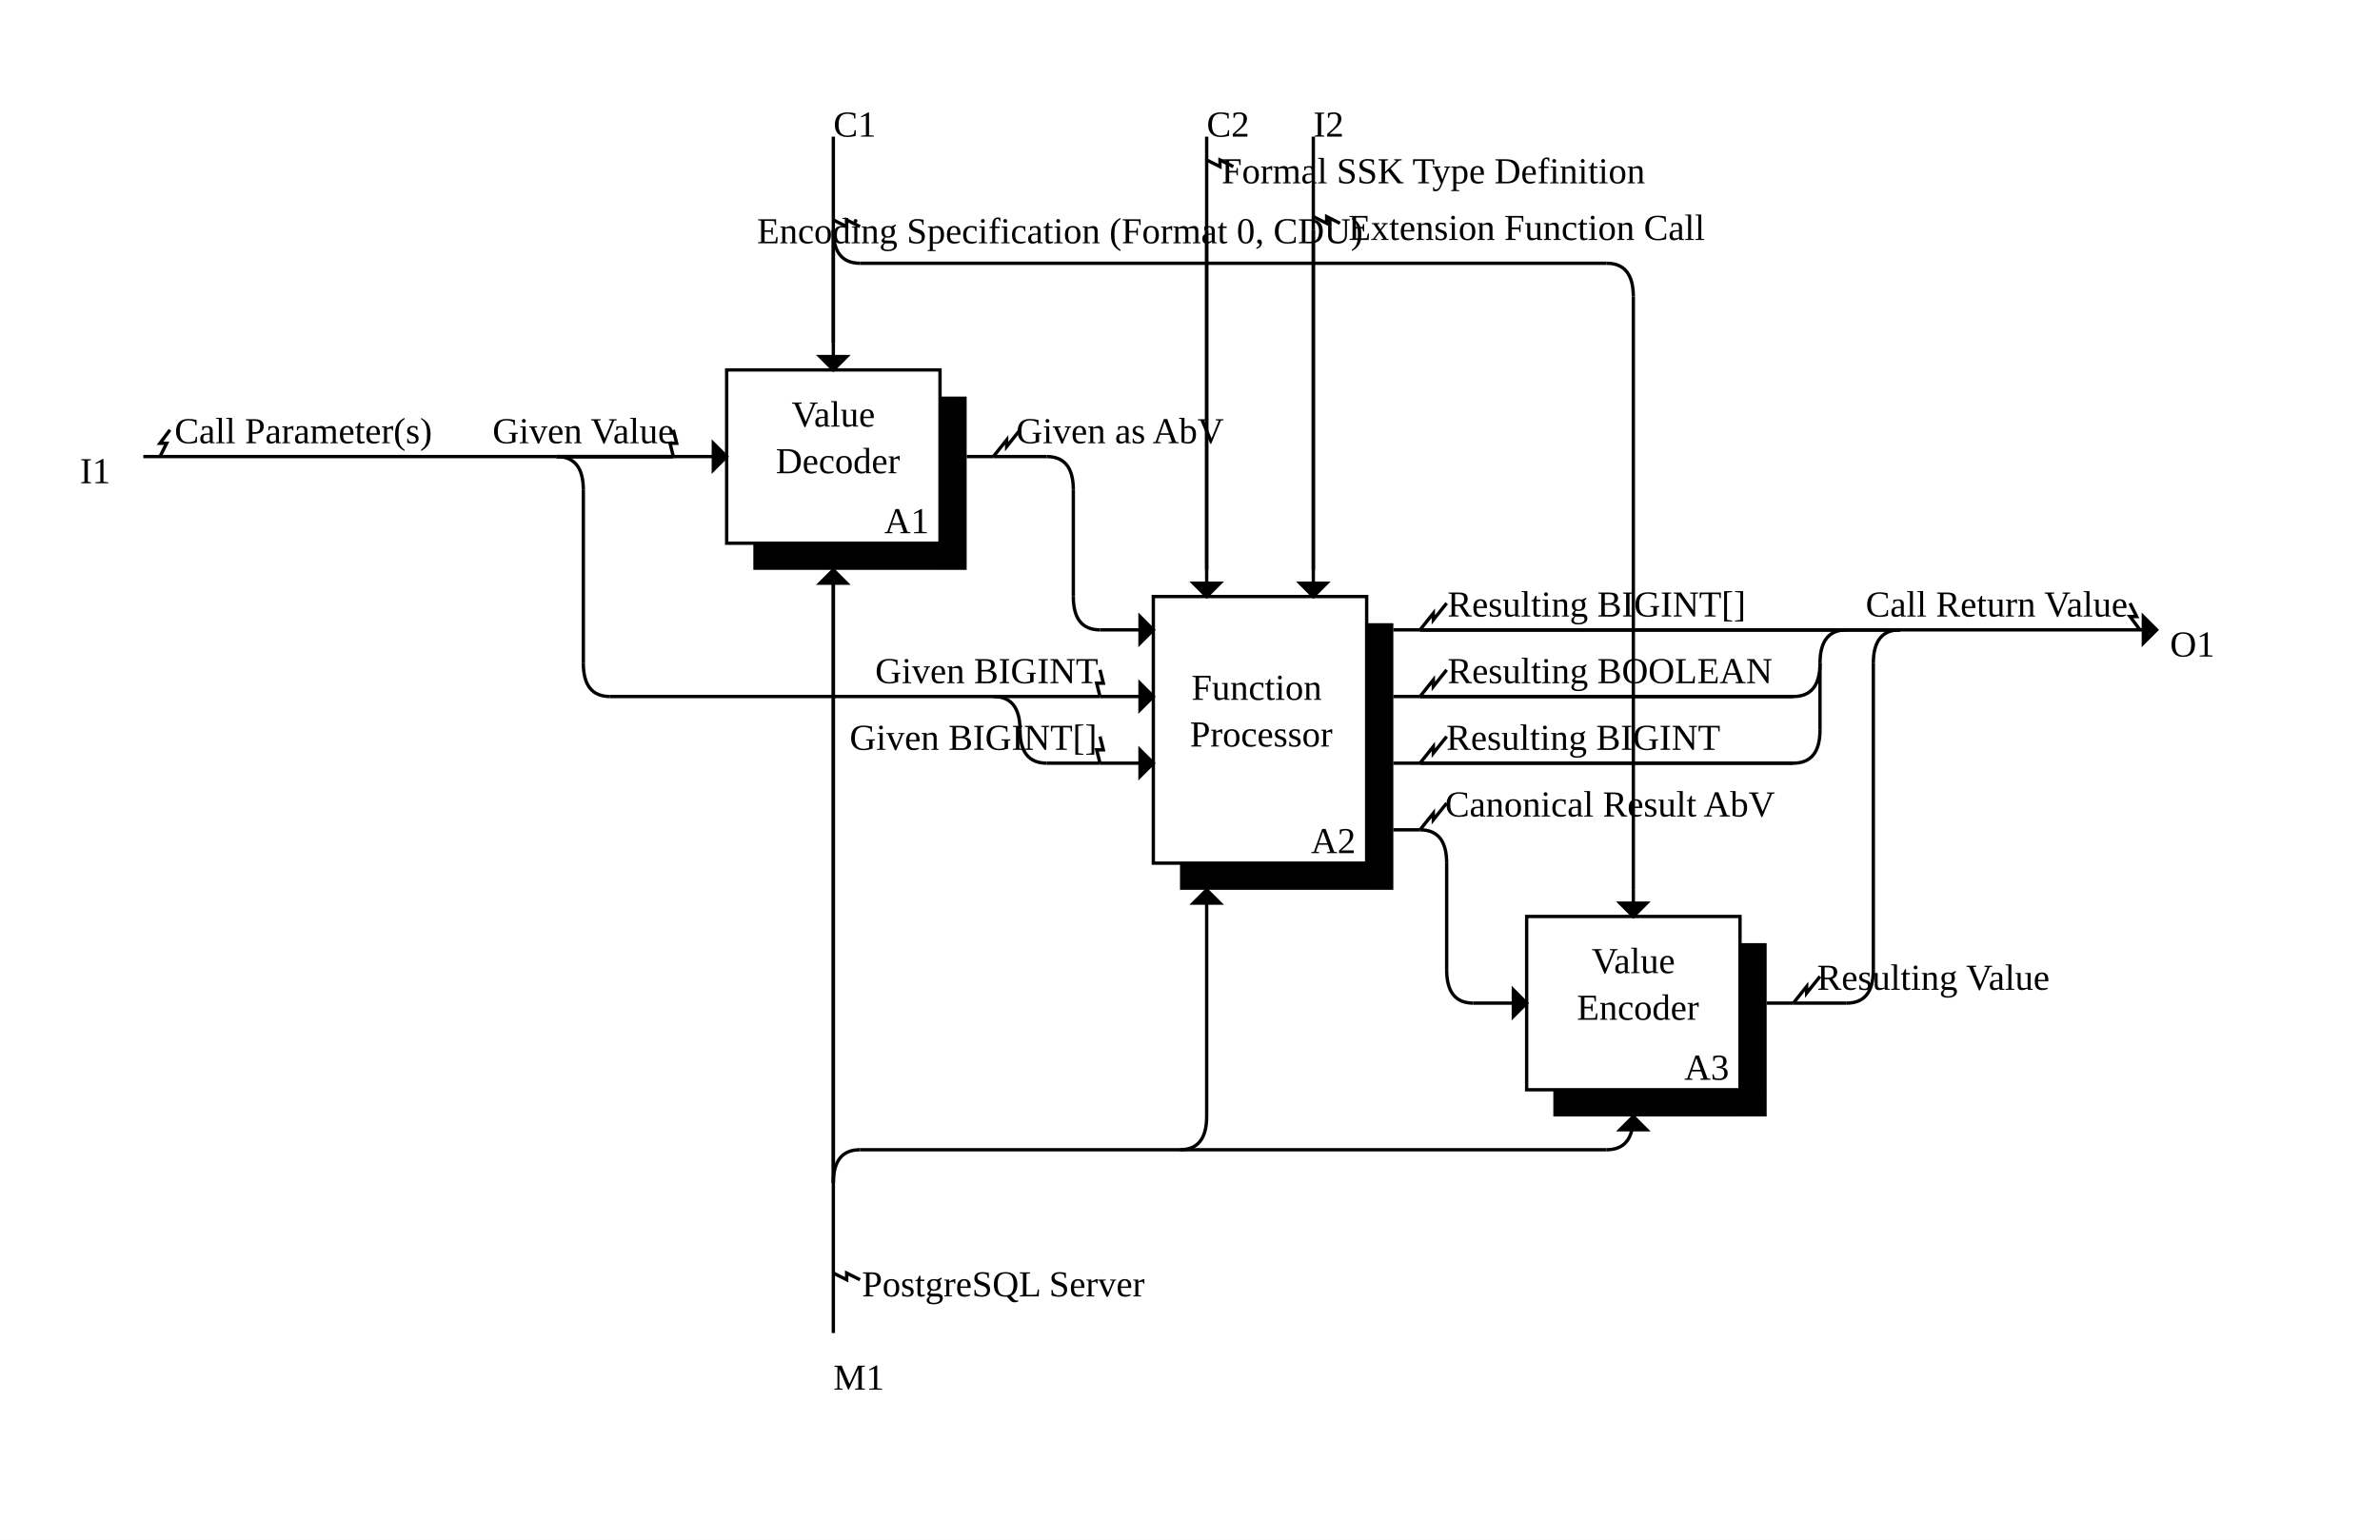
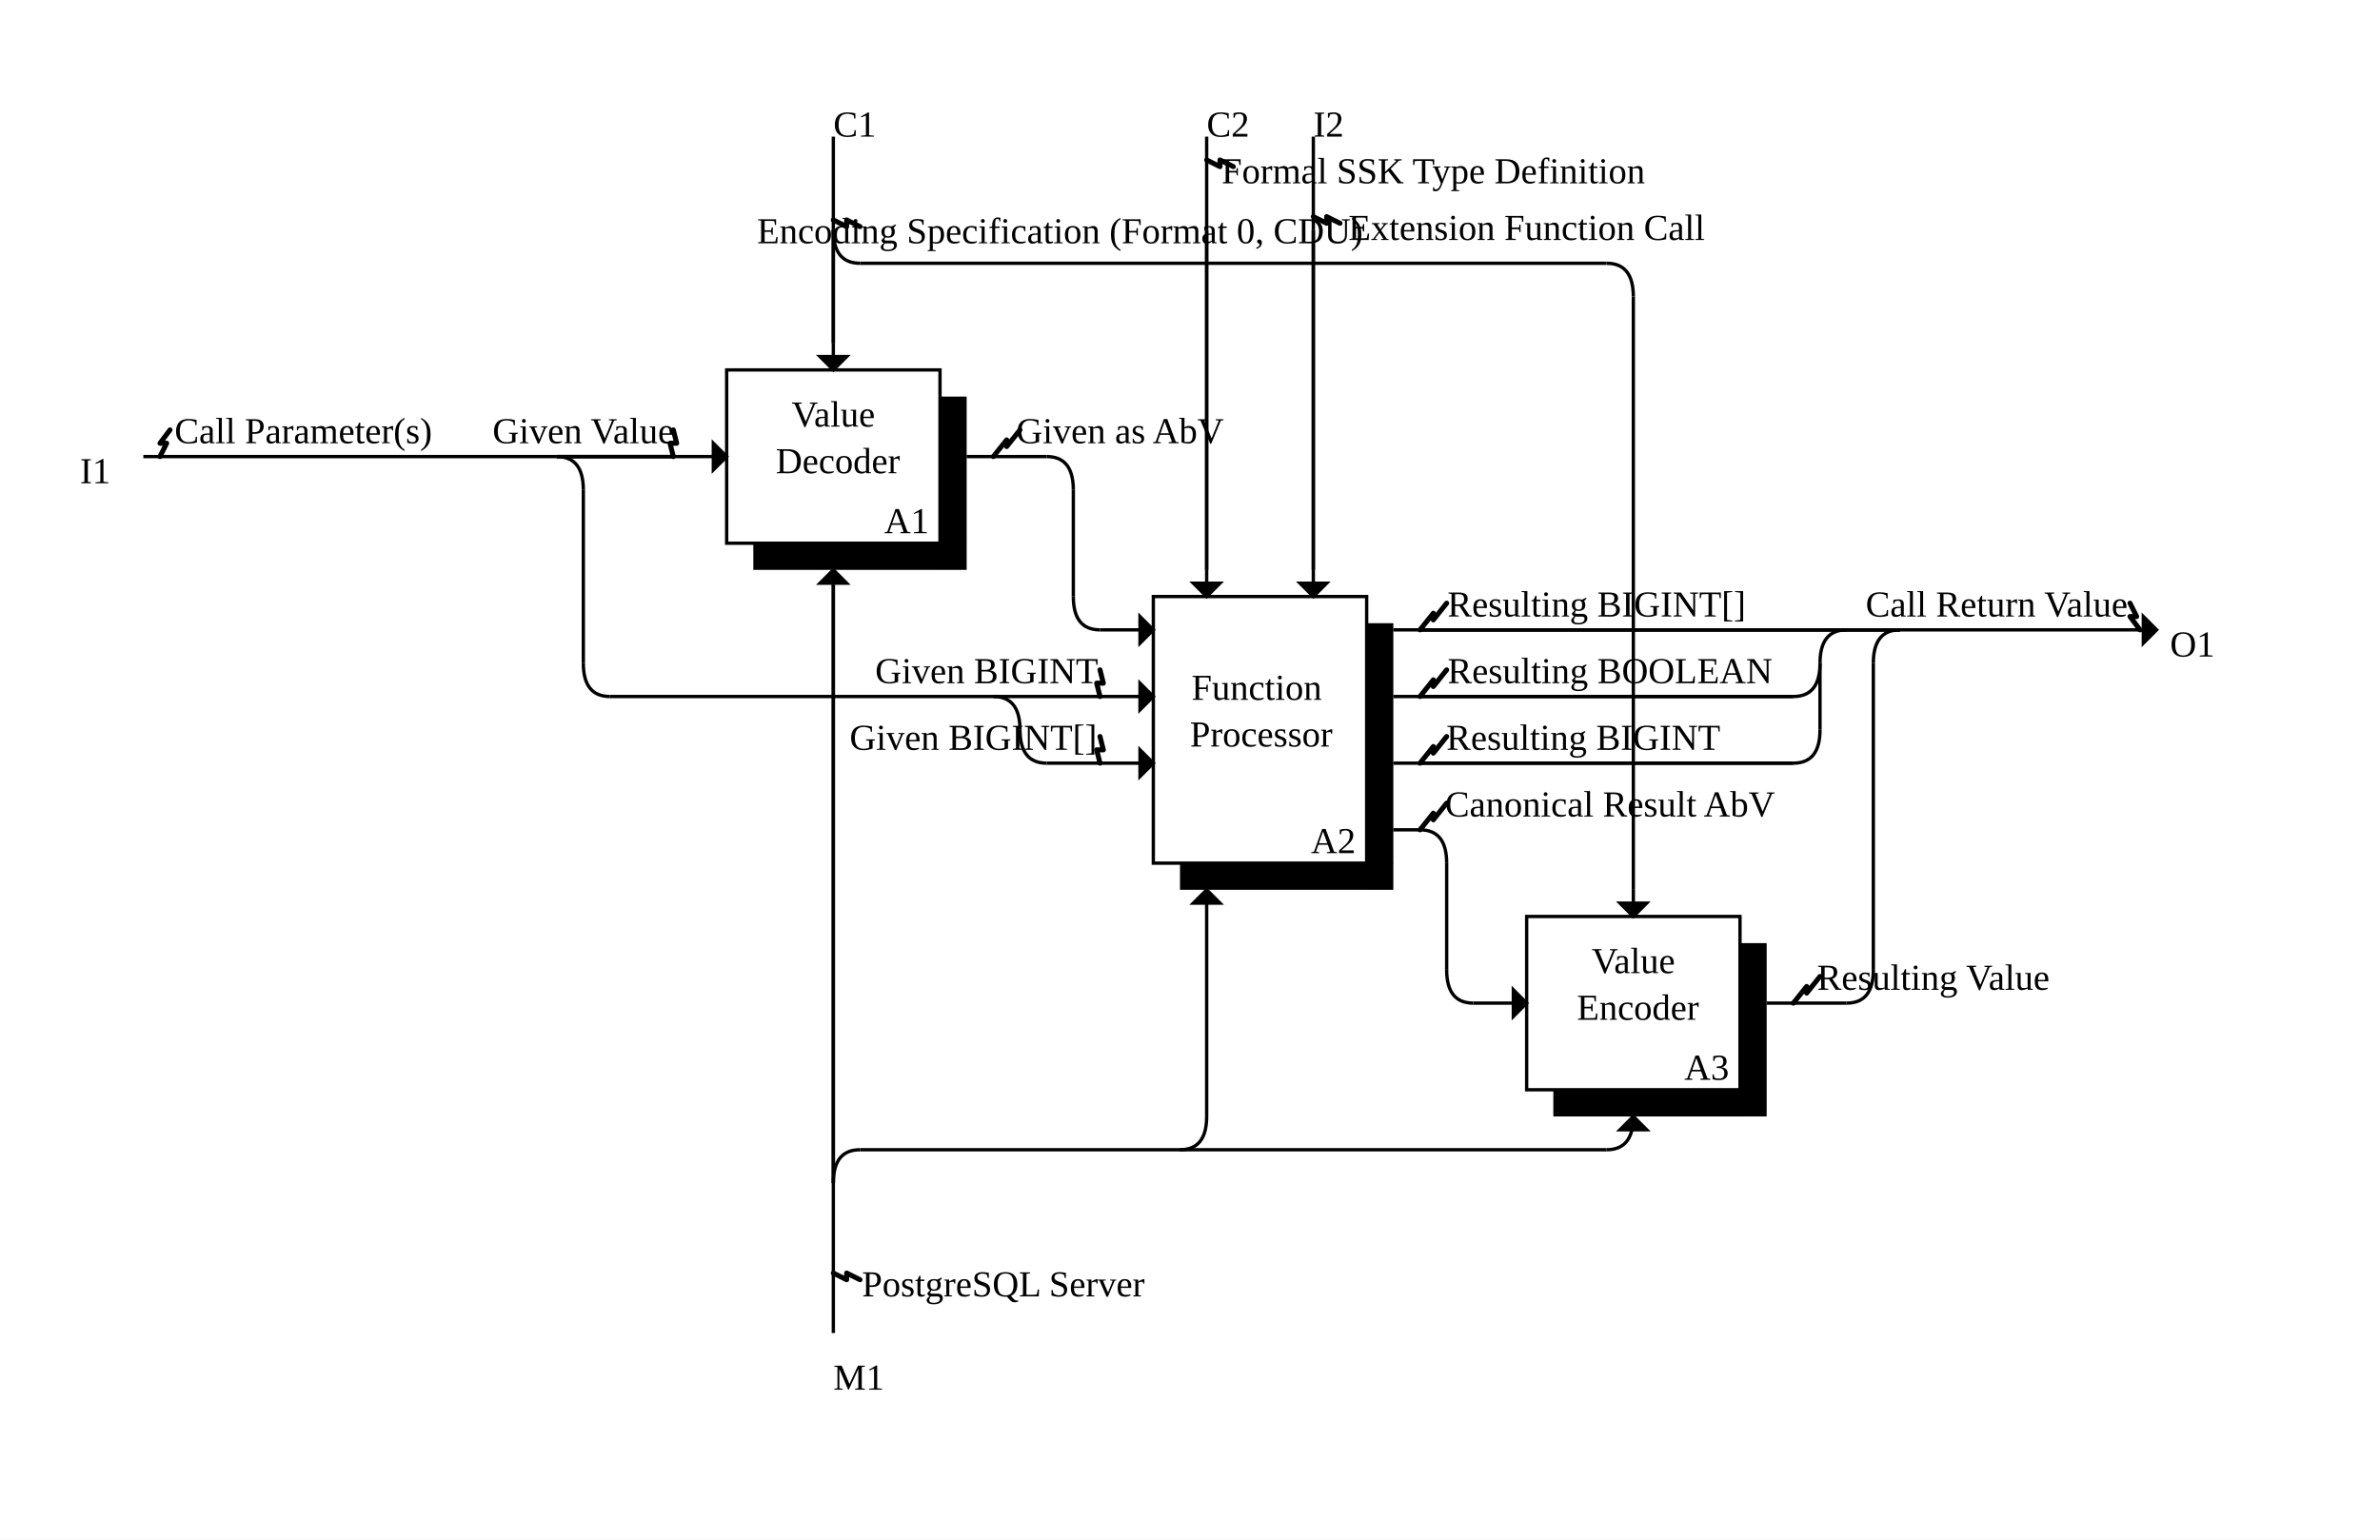
<svg xmlns="http://www.w3.org/2000/svg" xml:space="preserve" width="714" height="462" id="1305">
  <rect x="0" y="0" width="714" height="462" fill="white" />
  <g id="1445">
    <a href="A3_ Value Encoder.svg">
      <rect x="458" y="275" width="64" height="52" fill="none" stroke="rgb(0, 0, 0)" stroke-width="1" stroke-dasharray="0,0" />
      <text x="490" y="292" text-anchor="middle" font-family="Times New Roman" font-size="11" fill="rgb(0, 0, 0)">Value</text>
      <text x="490" y="306" text-anchor="middle" font-family="Times New Roman" font-size="11" fill="rgb(0, 0, 0)"> Encoder</text>
      <text x="512" y="324" text-anchor="middle" font-family="Times New Roman" font-size="11" fill="rgb(0, 0, 0)">A3</text>
      <polygon points="522, 283 530, 283 530, 335 522, 335 522, 283" />
      <polygon points="466, 327 530, 327 522, 335 466, 335 466, 327" />
    </a>
  </g>
  <g id="1366">
    <a href="A2_ Function Processor.svg">
      <rect x="346" y="179" width="64" height="80" fill="none" stroke="rgb(0, 0, 0)" stroke-width="1" stroke-dasharray="0,0" />
      <text x="377" y="210" text-anchor="middle" font-family="Times New Roman" font-size="11" fill="rgb(0, 0, 0)">Function</text>
      <text x="377" y="224" text-anchor="middle" font-family="Times New Roman" font-size="11" fill="rgb(0, 0, 0)"> Processor</text>
      <text x="400" y="256" text-anchor="middle" font-family="Times New Roman" font-size="11" fill="rgb(0, 0, 0)">A2</text>
      <polygon points="410, 187 418, 187 418, 267 410, 267 410, 187" />
      <polygon points="354, 259 418, 259 410, 267 354, 267 354, 259" />
    </a>
  </g>
  <g id="1308">
    <a href="A1_ Value Decoder.svg">
      <rect x="218" y="111" width="64" height="52" fill="none" stroke="rgb(0, 0, 0)" stroke-width="1" stroke-dasharray="0,0" />
      <text x="250" y="128" text-anchor="middle" font-family="Times New Roman" font-size="11" fill="rgb(0, 0, 0)">Value</text>
      <text x="250" y="142" text-anchor="middle" font-family="Times New Roman" font-size="11" fill="rgb(0, 0, 0)"> Decoder</text>
      <text x="272" y="160" text-anchor="middle" font-family="Times New Roman" font-size="11" fill="rgb(0, 0, 0)">A1</text>
      <polygon points="282, 119 290, 119 290, 171 282, 171 282, 119" />
      <polygon points="226, 163 290, 163 282, 171 226, 171 226, 163" />
    </a>
  </g>
  <g id="1446" stroke="rgb(0, 0, 0)" stroke-width="1" stroke-dasharray="0,0">
    <line x1="538" y1="301" x2="554" y2="301" />
    <path fill="none" d="M554, 301 Q562, 301 562, 291" />
    <line x1="530" y1="301" x2="538" y2="301" />
  </g>
  <g id="1369" stroke="rgb(0, 0, 0)" stroke-width="1" stroke-dasharray="0,0">
    <line x1="426" y1="229" x2="538" y2="229" />
    <line x1="418" y1="229" x2="426" y2="229" />
  </g>
  <g id="1370" stroke="rgb(0, 0, 0)" stroke-width="1" stroke-dasharray="0,0">
    <line x1="426" y1="209" x2="538" y2="209" />
    <line x1="418" y1="209" x2="426" y2="209" />
  </g>
  <g id="1371" stroke="rgb(0, 0, 0)" stroke-width="1" stroke-dasharray="0,0">
    <line x1="426" y1="189" x2="570" y2="189" />
    <line x1="418" y1="189" x2="426" y2="189" />
  </g>
  <g id="1309" stroke="rgb(0, 0, 0)" stroke-width="1" stroke-dasharray="0,0">
    <line x1="167" y1="137" x2="202" y2="137" />
    <line x1="202" y1="137" x2="218" y2="137" />
    <polygon points="214, 133 214, 141 218, 137" />
  </g>
  <g id="1496" stroke="rgb(0, 0, 0)" stroke-width="1" stroke-dasharray="0,0">
    <line x1="426" y1="189" x2="570" y2="189" />
  </g>
  <g id="1496.1" stroke="rgb(0, 0, 0)" stroke-width="1" stroke-dasharray="0,0">
    <line x1="426" y1="209" x2="538" y2="209" />
    <path fill="none" d="M538, 209 Q546, 209 546, 199" />
  </g>
  <g id="1496.2" stroke="rgb(0, 0, 0)" stroke-width="1" stroke-dasharray="0,0">
    <line x1="426" y1="229" x2="538" y2="229" />
    <path fill="none" d="M538, 229 Q546, 229 546, 219" />
  </g>
  <g id="1496.3" stroke="rgb(0, 0, 0)" stroke-width="1" stroke-dasharray="0,0">
    <line x1="426" y1="189" x2="570" y2="189" />
    <line x1="570" y1="189" x2="647" y2="189" />
    <polygon points="643, 185 643, 193 647, 189" />
    <text x="651" y="197" font-family="Times New Roman" font-size="11" stroke="black" stroke-width="0" stroke-dasharray="0,0">O1</text>
  </g>
  <g id="1496.4" stroke="rgb(0, 0, 0)" stroke-width="1" stroke-dasharray="0,0">
    <line x1="562" y1="199" x2="562" y2="291" />
    <path fill="none" d="M570, 189 Q562, 189 562, 199" />
  </g>
  <g id="1496.5" stroke="rgb(0, 0, 0)" stroke-width="1" stroke-dasharray="0,0">
    <line x1="546" y1="199" x2="546" y2="219" />
    <path fill="none" d="M554, 189 Q546, 189 546, 199" />
  </g>
  <g id="1372" stroke="rgb(0, 0, 0)" stroke-width="1" stroke-dasharray="0,0">
    <line x1="442" y1="301" x2="442" y2="301" />
    <line x1="442" y1="301" x2="458" y2="301" />
    <polygon points="454, 297 454, 305 458, 301" />
  </g>
  <g id="1372.1" stroke="rgb(0, 0, 0)" stroke-width="1" stroke-dasharray="0,0">
    <line x1="426" y1="249" x2="426" y2="249" />
    <path fill="none" d="M434, 259 Q434, 249 426, 249" />
    <line x1="418" y1="249" x2="426" y2="249" />
  </g>
  <g id="1372.2" stroke="rgb(0, 0, 0)" stroke-width="1" stroke-dasharray="0,0">
    <line x1="434" y1="259" x2="434" y2="291" />
    <path fill="none" d="M434, 291 Q434, 301 442, 301" />
  </g>
  <g id="1373" stroke="rgb(0, 0, 0)" stroke-width="1" stroke-dasharray="0,0">
    <line x1="362" y1="69" x2="362" y2="171" />
    <line x1="362" y1="41" x2="362" y2="69" />
    <text x="362" y="41" font-family="Times New Roman" font-size="11" stroke="black" stroke-width="0" stroke-dasharray="0,0">C2</text>
  </g>
  <g id="1373.1" stroke="rgb(0, 0, 0)" stroke-width="1" stroke-dasharray="0,0">
    <line x1="362" y1="69" x2="362" y2="171" />
    <line x1="362" y1="171" x2="362" y2="179" />
    <polygon points="358, 175 366, 175 362, 179" />
  </g>
  <g id="1378" stroke="rgb(0, 0, 0)" stroke-width="1" stroke-dasharray="0,0">
    <line x1="394" y1="69" x2="394" y2="171" />
    <line x1="394" y1="41" x2="394" y2="69" />
    <text x="394" y="41" font-family="Times New Roman" font-size="11" stroke="black" stroke-width="0" stroke-dasharray="0,0">I2</text>
  </g>
  <g id="1378.1" stroke="rgb(0, 0, 0)" stroke-width="1" stroke-dasharray="0,0">
    <line x1="394" y1="69" x2="394" y2="171" />
    <line x1="394" y1="171" x2="394" y2="179" />
    <polygon points="390, 175 398, 175 394, 179" />
  </g>
  <g id="1310" stroke="rgb(0, 0, 0)" stroke-width="1" stroke-dasharray="0,0">
    <line x1="330" y1="189" x2="330" y2="189" />
    <line x1="330" y1="189" x2="346" y2="189" />
    <polygon points="342, 185 342, 193 346, 189" />
  </g>
  <g id="1310.1" stroke="rgb(0, 0, 0)" stroke-width="1" stroke-dasharray="0,0">
    <line x1="298" y1="137" x2="314" y2="137" />
    <path fill="none" d="M322, 147 Q322, 137 314, 137" />
    <line x1="290" y1="137" x2="298" y2="137" />
  </g>
  <g id="1310.2" stroke="rgb(0, 0, 0)" stroke-width="1" stroke-dasharray="0,0">
    <line x1="322" y1="147" x2="322" y2="179" />
    <path fill="none" d="M322, 179 Q322, 189 330, 189" />
  </g>
  <g id="1368" stroke="rgb(0, 0, 0)" stroke-width="1" stroke-dasharray="0,0">
    <line x1="314" y1="229" x2="330" y2="229" />
    <line x1="330" y1="229" x2="346" y2="229" />
    <polygon points="342, 225 342, 233 346, 229" />
  </g>
  <g id="1368.1" stroke="rgb(0, 0, 0)" stroke-width="1" stroke-dasharray="0,0">
    <line x1="306" y1="219" x2="306" y2="219" />
    <path fill="none" d="M306, 219 Q306, 229 314, 229" />
  </g>
  <g id="1311" stroke="rgb(0, 0, 0)" stroke-width="1" stroke-dasharray="0,0">
    <line x1="258" y1="79" x2="482" y2="79" />
    <path fill="none" d="M490, 89 Q490, 79 482, 79" />
  </g>
  <g id="1311.1" stroke="rgb(0, 0, 0)" stroke-width="1" stroke-dasharray="0,0">
    <line x1="490" y1="89" x2="490" y2="267" />
    <line x1="490" y1="267" x2="490" y2="275" />
    <polygon points="486, 271 494, 271 490, 275" />
  </g>
  <g id="1311.2" stroke="rgb(0, 0, 0)" stroke-width="1" stroke-dasharray="0,0">
    <line x1="250" y1="69" x2="250" y2="103" />
    <path fill="none" d="M250, 69 Q250, 79 258, 79" />
    <line x1="250" y1="41" x2="250" y2="69" />
    <text x="250" y="41" font-family="Times New Roman" font-size="11" stroke="black" stroke-width="0" stroke-dasharray="0,0">C1</text>
  </g>
  <g id="1311.3" stroke="rgb(0, 0, 0)" stroke-width="1" stroke-dasharray="0,0">
    <line x1="250" y1="69" x2="250" y2="103" />
    <line x1="250" y1="103" x2="250" y2="111" />
    <polygon points="246, 107 254, 107 250, 111" />
  </g>
  <g id="1312" stroke="rgb(0, 0, 0)" stroke-width="1" stroke-dasharray="0,0">
    <line x1="258" y1="345" x2="482" y2="345" />
    <path fill="none" d="M354, 345 Q362, 345 362, 335" />
    <path fill="none" d="M482, 345 Q490, 345 490, 335" />
  </g>
  <g id="1312.1" stroke="rgb(0, 0, 0)" stroke-width="1" stroke-dasharray="0,0">
    <line x1="490" y1="335" x2="490" y2="335" />
    <line x1="490" y1="335" x2="490" y2="335" />
    <polygon points="486, 339 494, 339 490, 335" />
  </g>
  <g id="1312.2" stroke="rgb(0, 0, 0)" stroke-width="1" stroke-dasharray="0,0">
    <line x1="362" y1="267" x2="362" y2="335" />
    <line x1="362" y1="267" x2="362" y2="267" />
    <polygon points="358, 271 366, 271 362, 267" />
  </g>
  <g id="1312.3" stroke="rgb(0, 0, 0)" stroke-width="1" stroke-dasharray="0,0">
    <line x1="250" y1="171" x2="250" y2="355" />
    <path fill="none" d="M258, 345 Q250, 345 250, 355" />
    <line x1="250" y1="355" x2="250" y2="400" />
    <text x="250" y="417" font-family="Times New Roman" font-size="11" stroke="black" stroke-width="0" stroke-dasharray="0,0">M1</text>
  </g>
  <g id="1312.4" stroke="rgb(0, 0, 0)" stroke-width="1" stroke-dasharray="0,0">
    <line x1="250" y1="171" x2="250" y2="355" />
    <line x1="250" y1="171" x2="250" y2="171" />
    <polygon points="246, 175 254, 175 250, 171" />
  </g>
  <g id="1495" stroke="rgb(0, 0, 0)" stroke-width="1" stroke-dasharray="0,0">
    <line x1="183" y1="209" x2="330" y2="209" />
    <path fill="none" d="M306, 219 Q306, 209 298, 209" />
    <line x1="330" y1="209" x2="346" y2="209" />
    <polygon points="342, 205 342, 213 346, 209" />
  </g>
  <g id="1495.1" stroke="rgb(0, 0, 0)" stroke-width="1" stroke-dasharray="0,0">
    <line x1="167" y1="137" x2="202" y2="137" />
    <line x1="43" y1="137" x2="167" y2="137" />
    <text x="24" y="145" font-family="Times New Roman" font-size="11" stroke="black" stroke-width="0" stroke-dasharray="0,0">I1</text>
  </g>
  <g id="1495.2" stroke="rgb(0, 0, 0)" stroke-width="1" stroke-dasharray="0,0">
    <line x1="167" y1="137" x2="202" y2="137" />
    <path fill="none" d="M175, 147 Q175, 137 167, 137" />
  </g>
  <g id="1495.3" stroke="rgb(0, 0, 0)" stroke-width="1" stroke-dasharray="0,0">
    <line x1="175" y1="147" x2="175" y2="199" />
    <path fill="none" d="M175, 199 Q175, 209 183, 209" />
  </g>
  <text x="580" y="297" text-anchor="middle" font-family="Times New Roman" font-size="11" fill="rgb(0, 0, 0)">Resulting Value</text>
-   <path d="M 546,293 L 542,298 L 542,296 L 538,301" fill="none" stroke="rgb(0, 0, 0)" stroke-width="1" stroke-dasharray="0,0" />
+   <path d="M 546,293 L 542,298 L 542,296 L 538,301" fill="none" stroke="rgb(0, 0, 0)" stroke-width="1.5" stroke-dasharray="0,0" stroke-linecap="round" stroke-linejoin="round" />
  <text x="475" y="225" text-anchor="middle" font-family="Times New Roman" font-size="11" fill="rgb(0, 0, 0)">Resulting BIGINT</text>
-   <path d="M 434,221 L 430,226 L 430,224 L 426,229" fill="none" stroke="rgb(0, 0, 0)" stroke-width="1" stroke-dasharray="0,0" />
+   <path d="M 434,221 L 430,226 L 430,224 L 426,229" fill="none" stroke="rgb(0, 0, 0)" stroke-width="1.5" stroke-dasharray="0,0" stroke-linecap="round" stroke-linejoin="round" />
  <text x="483" y="205" text-anchor="middle" font-family="Times New Roman" font-size="11" fill="rgb(0, 0, 0)">Resulting BOOLEAN</text>
-   <path d="M 434,201 L 430,206 L 430,204 L 426,209" fill="none" stroke="rgb(0, 0, 0)" stroke-width="1" stroke-dasharray="0,0" />
+   <path d="M 434,201 L 430,206 L 430,204 L 426,209" fill="none" stroke="rgb(0, 0, 0)" stroke-width="1.5" stroke-dasharray="0,0" stroke-linecap="round" stroke-linejoin="round" />
  <text x="479" y="185" text-anchor="middle" font-family="Times New Roman" font-size="11" fill="rgb(0, 0, 0)">Resulting BIGINT[]</text>
-   <path d="M 434,181 L 430,186 L 430,184 L 426,189" fill="none" stroke="rgb(0, 0, 0)" stroke-width="1" stroke-dasharray="0,0" />
+   <path d="M 434,181 L 430,186 L 430,184 L 426,189" fill="none" stroke="rgb(0, 0, 0)" stroke-width="1.5" stroke-dasharray="0,0" stroke-linecap="round" stroke-linejoin="round" />
  <text x="483" y="245" text-anchor="middle" font-family="Times New Roman" font-size="11" fill="rgb(0, 0, 0)">Canonical Result AbV</text>
-   <path d="M 434,241 L 430,246 L 430,244 L 426,249" fill="none" stroke="rgb(0, 0, 0)" stroke-width="1" stroke-dasharray="0,0" />
+   <path d="M 434,241 L 430,246 L 430,244 L 426,249" fill="none" stroke="rgb(0, 0, 0)" stroke-width="1.5" stroke-dasharray="0,0" stroke-linecap="round" stroke-linejoin="round" />
  <text x="296" y="205" text-anchor="middle" font-family="Times New Roman" font-size="11" fill="rgb(0, 0, 0)">Given BIGINT</text>
-   <path d="M 330,201 L 331,205 L 329,205 L 330,209" fill="none" stroke="rgb(0, 0, 0)" stroke-width="1" stroke-dasharray="0,0" />
+   <path d="M 330,201 L 331,205 L 329,205 L 330,209" fill="none" stroke="rgb(0, 0, 0)" stroke-width="1.5" stroke-dasharray="0,0" stroke-linecap="round" stroke-linejoin="round" />
  <text x="292" y="225" text-anchor="middle" font-family="Times New Roman" font-size="11" fill="rgb(0, 0, 0)">Given BIGINT[]</text>
-   <path d="M 330,221 L 331,225 L 329,225 L 330,229" fill="none" stroke="rgb(0, 0, 0)" stroke-width="1" stroke-dasharray="0,0" />
+   <path d="M 330,221 L 331,225 L 329,225 L 330,229" fill="none" stroke="rgb(0, 0, 0)" stroke-width="1.5" stroke-dasharray="0,0" stroke-linecap="round" stroke-linejoin="round" />
  <text x="599" y="185" text-anchor="middle" font-family="Times New Roman" font-size="11" fill="rgb(0, 0, 0)">Call Return Value</text>
-   <path d="M 639,181 L 641,185 L 639,185 L 642,189" fill="none" stroke="rgb(0, 0, 0)" stroke-width="1" stroke-dasharray="0,0" />
+   <path d="M 639,181 L 641,185 L 639,185 L 642,189" fill="none" stroke="rgb(0, 0, 0)" stroke-width="1.5" stroke-dasharray="0,0" stroke-linecap="round" stroke-linejoin="round" />
  <text x="336" y="133" text-anchor="middle" font-family="Times New Roman" font-size="11" fill="rgb(0, 0, 0)">Given as AbV</text>
-   <path d="M 306,129 L 302,134 L 302,132 L 298,137" fill="none" stroke="rgb(0, 0, 0)" stroke-width="1" stroke-dasharray="0,0" />
+   <path d="M 306,129 L 302,134 L 302,132 L 298,137" fill="none" stroke="rgb(0, 0, 0)" stroke-width="1.5" stroke-dasharray="0,0" stroke-linecap="round" stroke-linejoin="round" />
  <text x="91" y="133" text-anchor="middle" font-family="Times New Roman" font-size="11" fill="rgb(0, 0, 0)">Call Parameter(s)</text>
-   <path d="M 51,129 L 48,133 L 50,133 L 48,137" fill="none" stroke="rgb(0, 0, 0)" stroke-width="1" stroke-dasharray="0,0" />
+   <path d="M 51,129 L 48,133 L 50,133 L 48,137" fill="none" stroke="rgb(0, 0, 0)" stroke-width="1.5" stroke-dasharray="0,0" stroke-linecap="round" stroke-linejoin="round" />
  <text x="175" y="133" text-anchor="middle" font-family="Times New Roman" font-size="11" fill="rgb(0, 0, 0)">Given Value</text>
-   <path d="M 202,129 L 203,133 L 201,133 L 202,137" fill="none" stroke="rgb(0, 0, 0)" stroke-width="1" stroke-dasharray="0,0" />
+   <path d="M 202,129 L 203,133 L 201,133 L 202,137" fill="none" stroke="rgb(0, 0, 0)" stroke-width="1.5" stroke-dasharray="0,0" stroke-linecap="round" stroke-linejoin="round" />
  <text x="430" y="55" text-anchor="middle" font-family="Times New Roman" font-size="11" fill="rgb(0, 0, 0)">Formal SSK Type Definition</text>
-   <path d="M 370,50 L 366,48 L 366,50 L 362,48" fill="none" stroke="rgb(0, 0, 0)" stroke-width="1" stroke-dasharray="0,0" />
+   <path d="M 370,50 L 366,48 L 366,50 L 362,48" fill="none" stroke="rgb(0, 0, 0)" stroke-width="1.5" stroke-dasharray="0,0" stroke-linecap="round" stroke-linejoin="round" />
  <text x="458" y="72" text-anchor="middle" font-family="Times New Roman" font-size="11" fill="rgb(0, 0, 0)">Extension Function Call</text>
-   <path d="M 402,67 L 398,65 L 398,67 L 394,65" fill="none" stroke="rgb(0, 0, 0)" stroke-width="1" stroke-dasharray="0,0" />
+   <path d="M 402,67 L 398,65 L 398,67 L 394,65" fill="none" stroke="rgb(0, 0, 0)" stroke-width="1.5" stroke-dasharray="0,0" stroke-linecap="round" stroke-linejoin="round" />
  <text x="318" y="73" text-anchor="middle" font-family="Times New Roman" font-size="11" fill="rgb(0, 0, 0)">Encoding Specification (Format 0, CDU)</text>
-   <path d="M 258,68 L 254,66 L 254,68 L 250,66" fill="none" stroke="rgb(0, 0, 0)" stroke-width="1" stroke-dasharray="0,0" />
+   <path d="M 258,68 L 254,66 L 254,68 L 250,66" fill="none" stroke="rgb(0, 0, 0)" stroke-width="1.5" stroke-dasharray="0,0" stroke-linecap="round" stroke-linejoin="round" />
  <text x="301" y="389" text-anchor="middle" font-family="Times New Roman" font-size="11" fill="rgb(0, 0, 0)">PostgreSQL Server</text>
-   <path d="M 258,384 L 254,382 L 254,384 L 250,382" fill="none" stroke="rgb(0, 0, 0)" stroke-width="1" stroke-dasharray="0,0" />
+   <path d="M 258,384 L 254,382 L 254,384 L 250,382" fill="none" stroke="rgb(0, 0, 0)" stroke-width="1.5" stroke-dasharray="0,0" stroke-linecap="round" stroke-linejoin="round" />
</svg>
